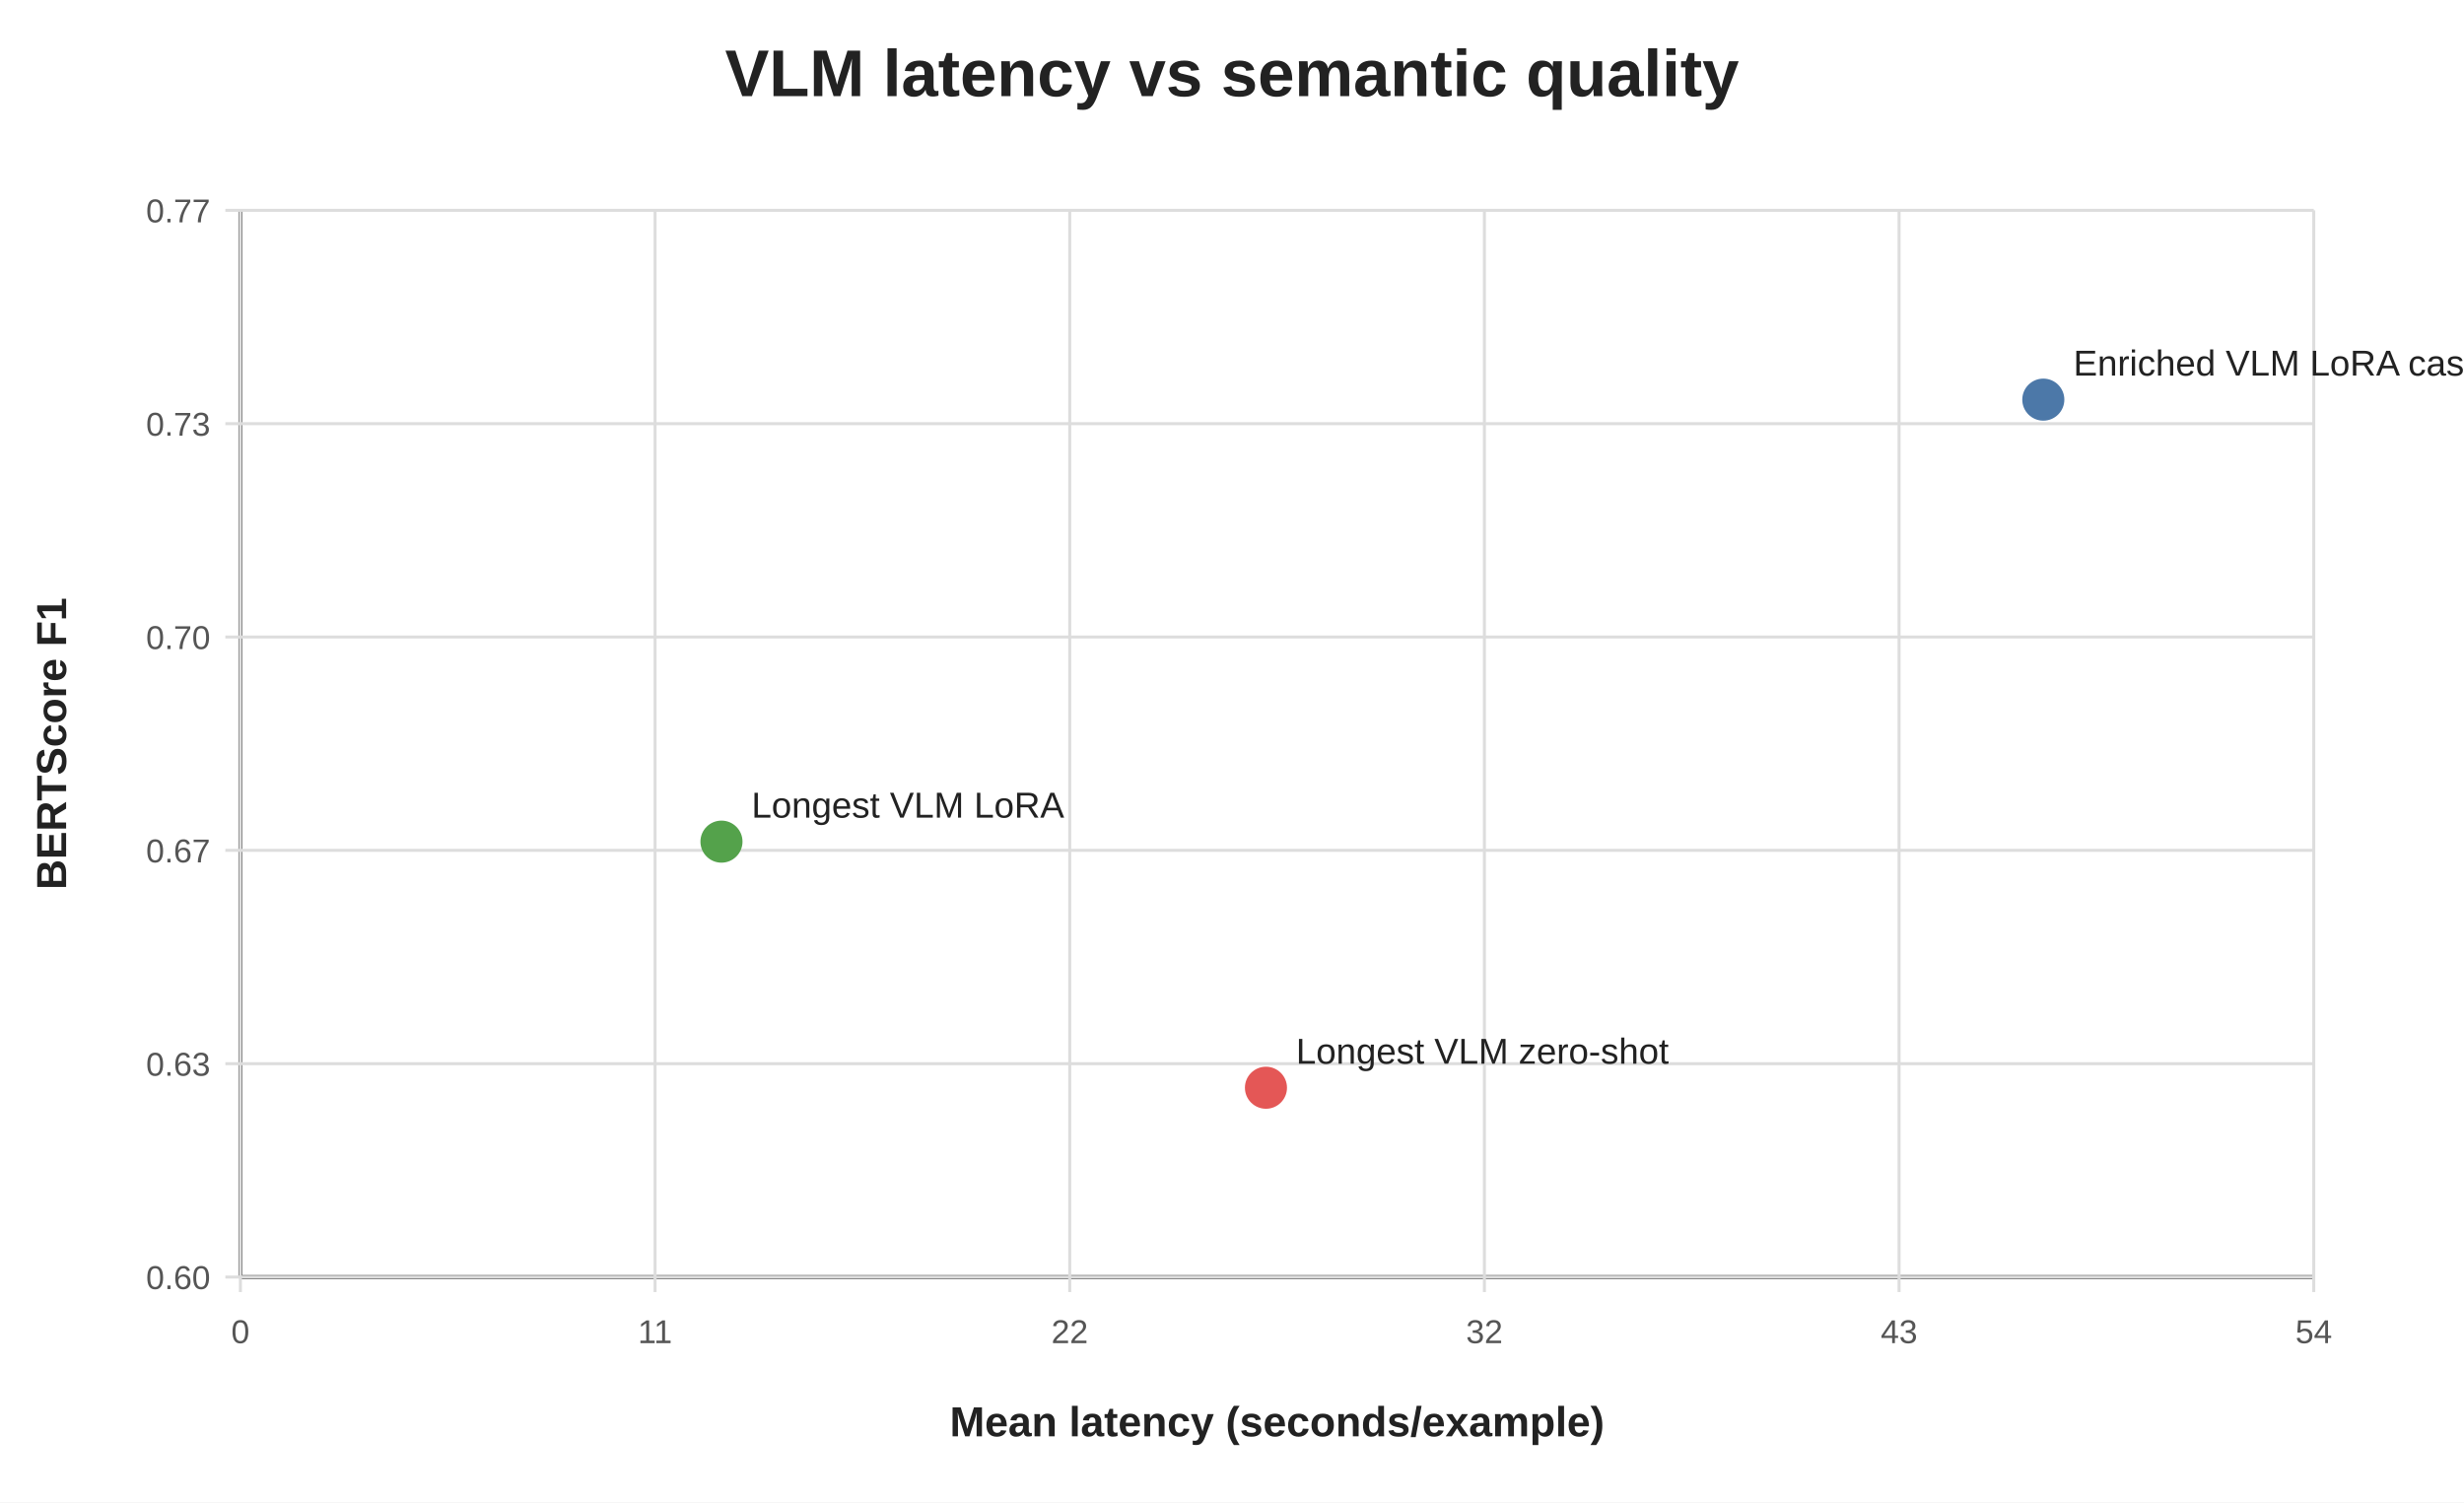
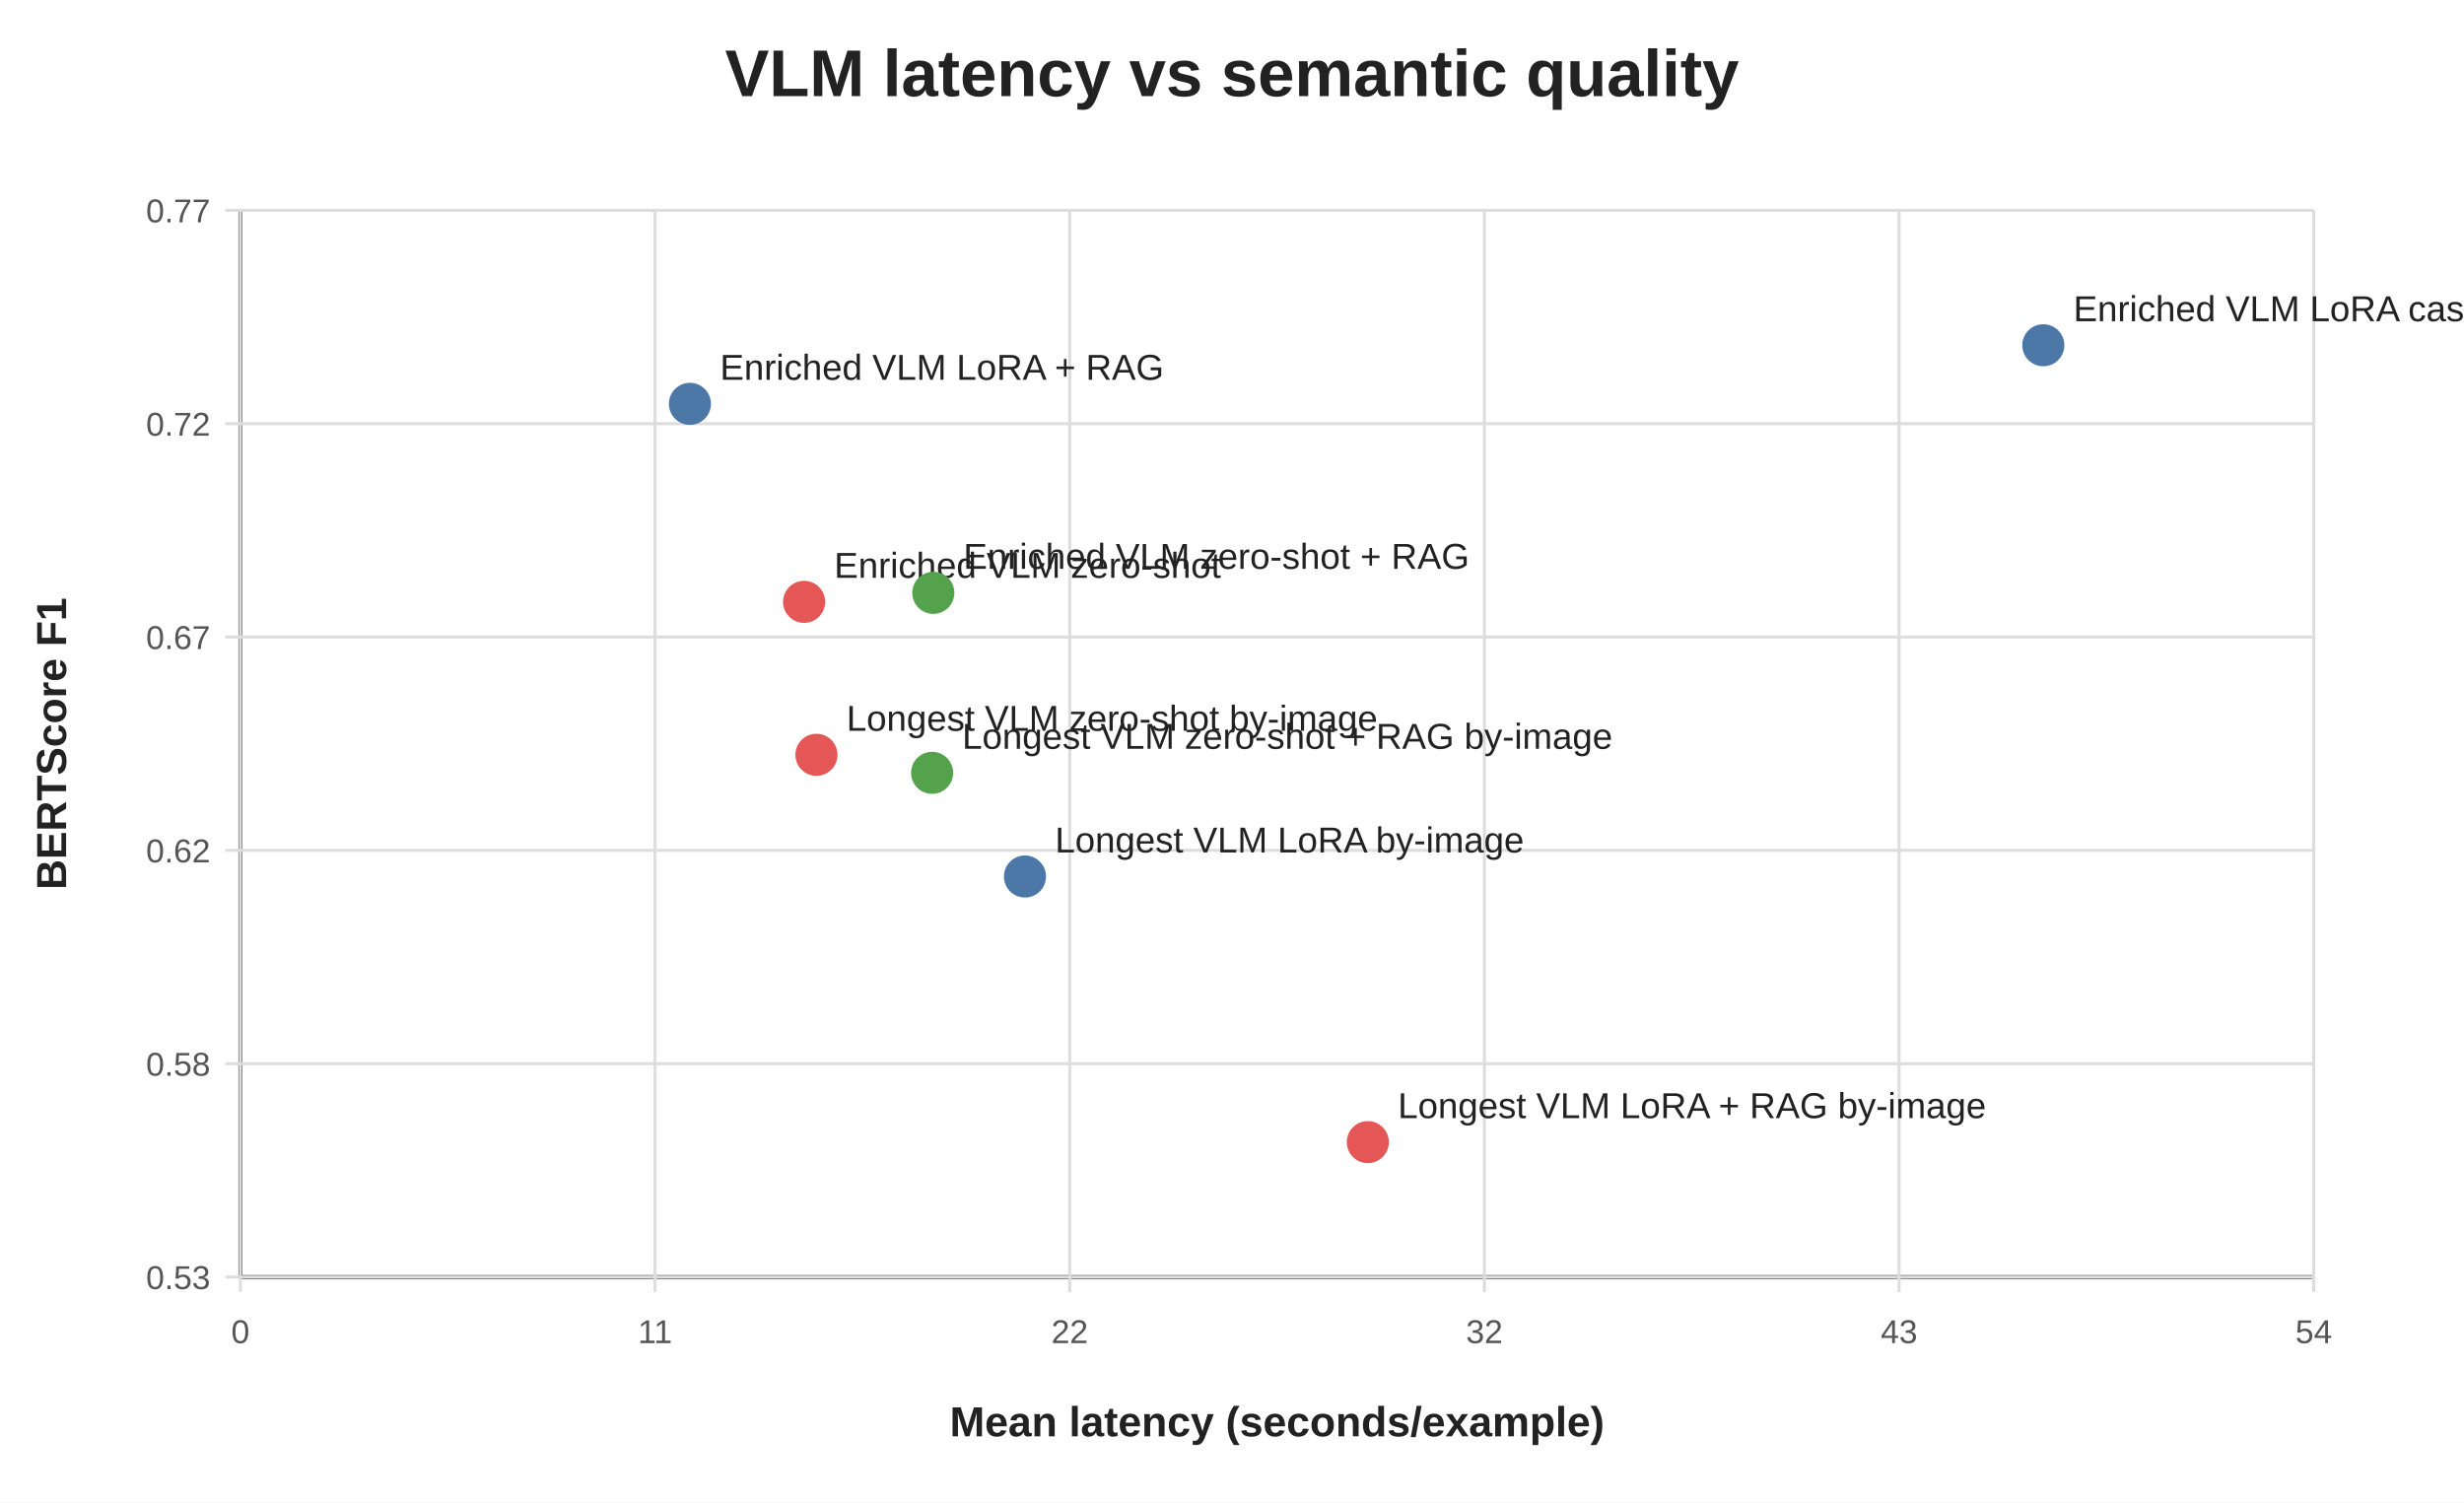
<svg xmlns="http://www.w3.org/2000/svg" width="820" height="500" viewBox="0 0 820 500" role="img" aria-label="VLM latency vs semantic quality">
  <style>
text{font-family:Arial,Helvetica,sans-serif;fill:#222}.title{font-size:22px;font-weight:700}.axis-label{font-size:14px;font-weight:600}.tick{font-size:11px;fill:#555}.label{font-size:12px}.value{font-size:12px;font-weight:700}.axis{stroke:#333;stroke-width:1.3}.grid{stroke:#ddd;stroke-width:1}
</style>
  <rect width="100%" height="100%" fill="white" />
  <text x="410.0" y="32" text-anchor="middle" class="title">VLM latency vs semantic quality</text>
  <text x="425.0" y="478" text-anchor="middle" class="axis-label">Mean latency (seconds/example)</text>
  <text x="22" y="247.5" transform="rotate(-90 22 247.5)" text-anchor="middle" class="axis-label">BERTScore F1</text>
  <line x1="80" y1="70" x2="80" y2="425" class="axis" />
  <line x1="80" y1="425" x2="770" y2="425" class="axis" />
  <line x1="80.0" y1="70" x2="80.0" y2="430" class="grid" />
  <text x="80.0" y="447" text-anchor="middle" class="tick">0</text>
  <line x1="75" y1="425.0" x2="770" y2="425.0" class="grid" />
-   <text x="70" y="429.0" text-anchor="end" class="tick">0.60</text>
+   <text x="70" y="429.0" text-anchor="end" class="tick">0.53</text>
  <line x1="218.0" y1="70" x2="218.0" y2="430" class="grid" />
  <text x="218.0" y="447" text-anchor="middle" class="tick">11</text>
  <line x1="75" y1="354.0" x2="770" y2="354.0" class="grid" />
-   <text x="70" y="358.0" text-anchor="end" class="tick">0.63</text>
+   <text x="70" y="358.0" text-anchor="end" class="tick">0.58</text>
  <line x1="356.0" y1="70" x2="356.0" y2="430" class="grid" />
  <text x="356.0" y="447" text-anchor="middle" class="tick">22</text>
  <line x1="75" y1="283.0" x2="770" y2="283.0" class="grid" />
-   <text x="70" y="287.0" text-anchor="end" class="tick">0.67</text>
+   <text x="70" y="287.0" text-anchor="end" class="tick">0.62</text>
  <line x1="494.0" y1="70" x2="494.0" y2="430" class="grid" />
  <text x="494.0" y="447" text-anchor="middle" class="tick">32</text>
  <line x1="75" y1="212.0" x2="770" y2="212.0" class="grid" />
-   <text x="70" y="216.0" text-anchor="end" class="tick">0.70</text>
+   <text x="70" y="216.0" text-anchor="end" class="tick">0.67</text>
  <line x1="632.0" y1="70" x2="632.0" y2="430" class="grid" />
  <text x="632.0" y="447" text-anchor="middle" class="tick">43</text>
  <line x1="75" y1="141.0" x2="770" y2="141.0" class="grid" />
-   <text x="70" y="145.0" text-anchor="end" class="tick">0.73</text>
+   <text x="70" y="145.0" text-anchor="end" class="tick">0.72</text>
  <line x1="770.0" y1="70" x2="770.0" y2="430" class="grid" />
  <text x="770.0" y="447" text-anchor="middle" class="tick">54</text>
  <line x1="75" y1="70.0" x2="770" y2="70.0" class="grid" />
  <text x="70" y="74.0" text-anchor="end" class="tick">0.77</text>
-   <circle cx="680.0" cy="133.0" r="7" fill="#4C78A8" />
-   <text x="690.0" y="125.0" class="label">Enriched VLM LoRA case-avg</text>
-   <circle cx="421.3" cy="362.0" r="7" fill="#E45756" />
-   <text x="431.3" y="354.0" class="label">Longest VLM zero-shot</text>
-   <circle cx="240.1" cy="280.1" r="7" fill="#54A24B" />
-   <text x="250.1" y="272.1" class="label">Longest VLM LoRA</text>
+   <circle cx="680.0" cy="114.9" r="7" fill="#4C78A8" />
+   <text x="690.0" y="106.9" class="label">Enriched VLM LoRA case-avg</text>
+   <circle cx="267.6" cy="200.3" r="7" fill="#E45756" />
+   <text x="277.6" y="192.3" class="label">Enriched VLM zero-shot</text>
+   <circle cx="310.6" cy="197.3" r="7" fill="#54A24B" />
+   <text x="320.6" y="189.3" class="label">Enriched VLM zero-shot + RAG</text>
+   <circle cx="229.6" cy="134.4" r="7" fill="#4C78A8" />
+   <text x="239.6" y="126.4" class="label">Enriched VLM LoRA + RAG</text>
+   <circle cx="271.7" cy="251.2" r="7" fill="#E45756" />
+   <text x="281.7" y="243.2" class="label">Longest VLM zero-shot by-image</text>
+   <circle cx="310.2" cy="257.2" r="7" fill="#54A24B" />
+   <text x="320.2" y="249.2" class="label">Longest VLM zero-shot + RAG by-image</text>
+   <circle cx="341.1" cy="291.7" r="7" fill="#4C78A8" />
+   <text x="351.1" y="283.7" class="label">Longest VLM LoRA by-image</text>
+   <circle cx="455.2" cy="380.1" r="7" fill="#E45756" />
+   <text x="465.2" y="372.1" class="label">Longest VLM LoRA + RAG by-image</text>
</svg>
